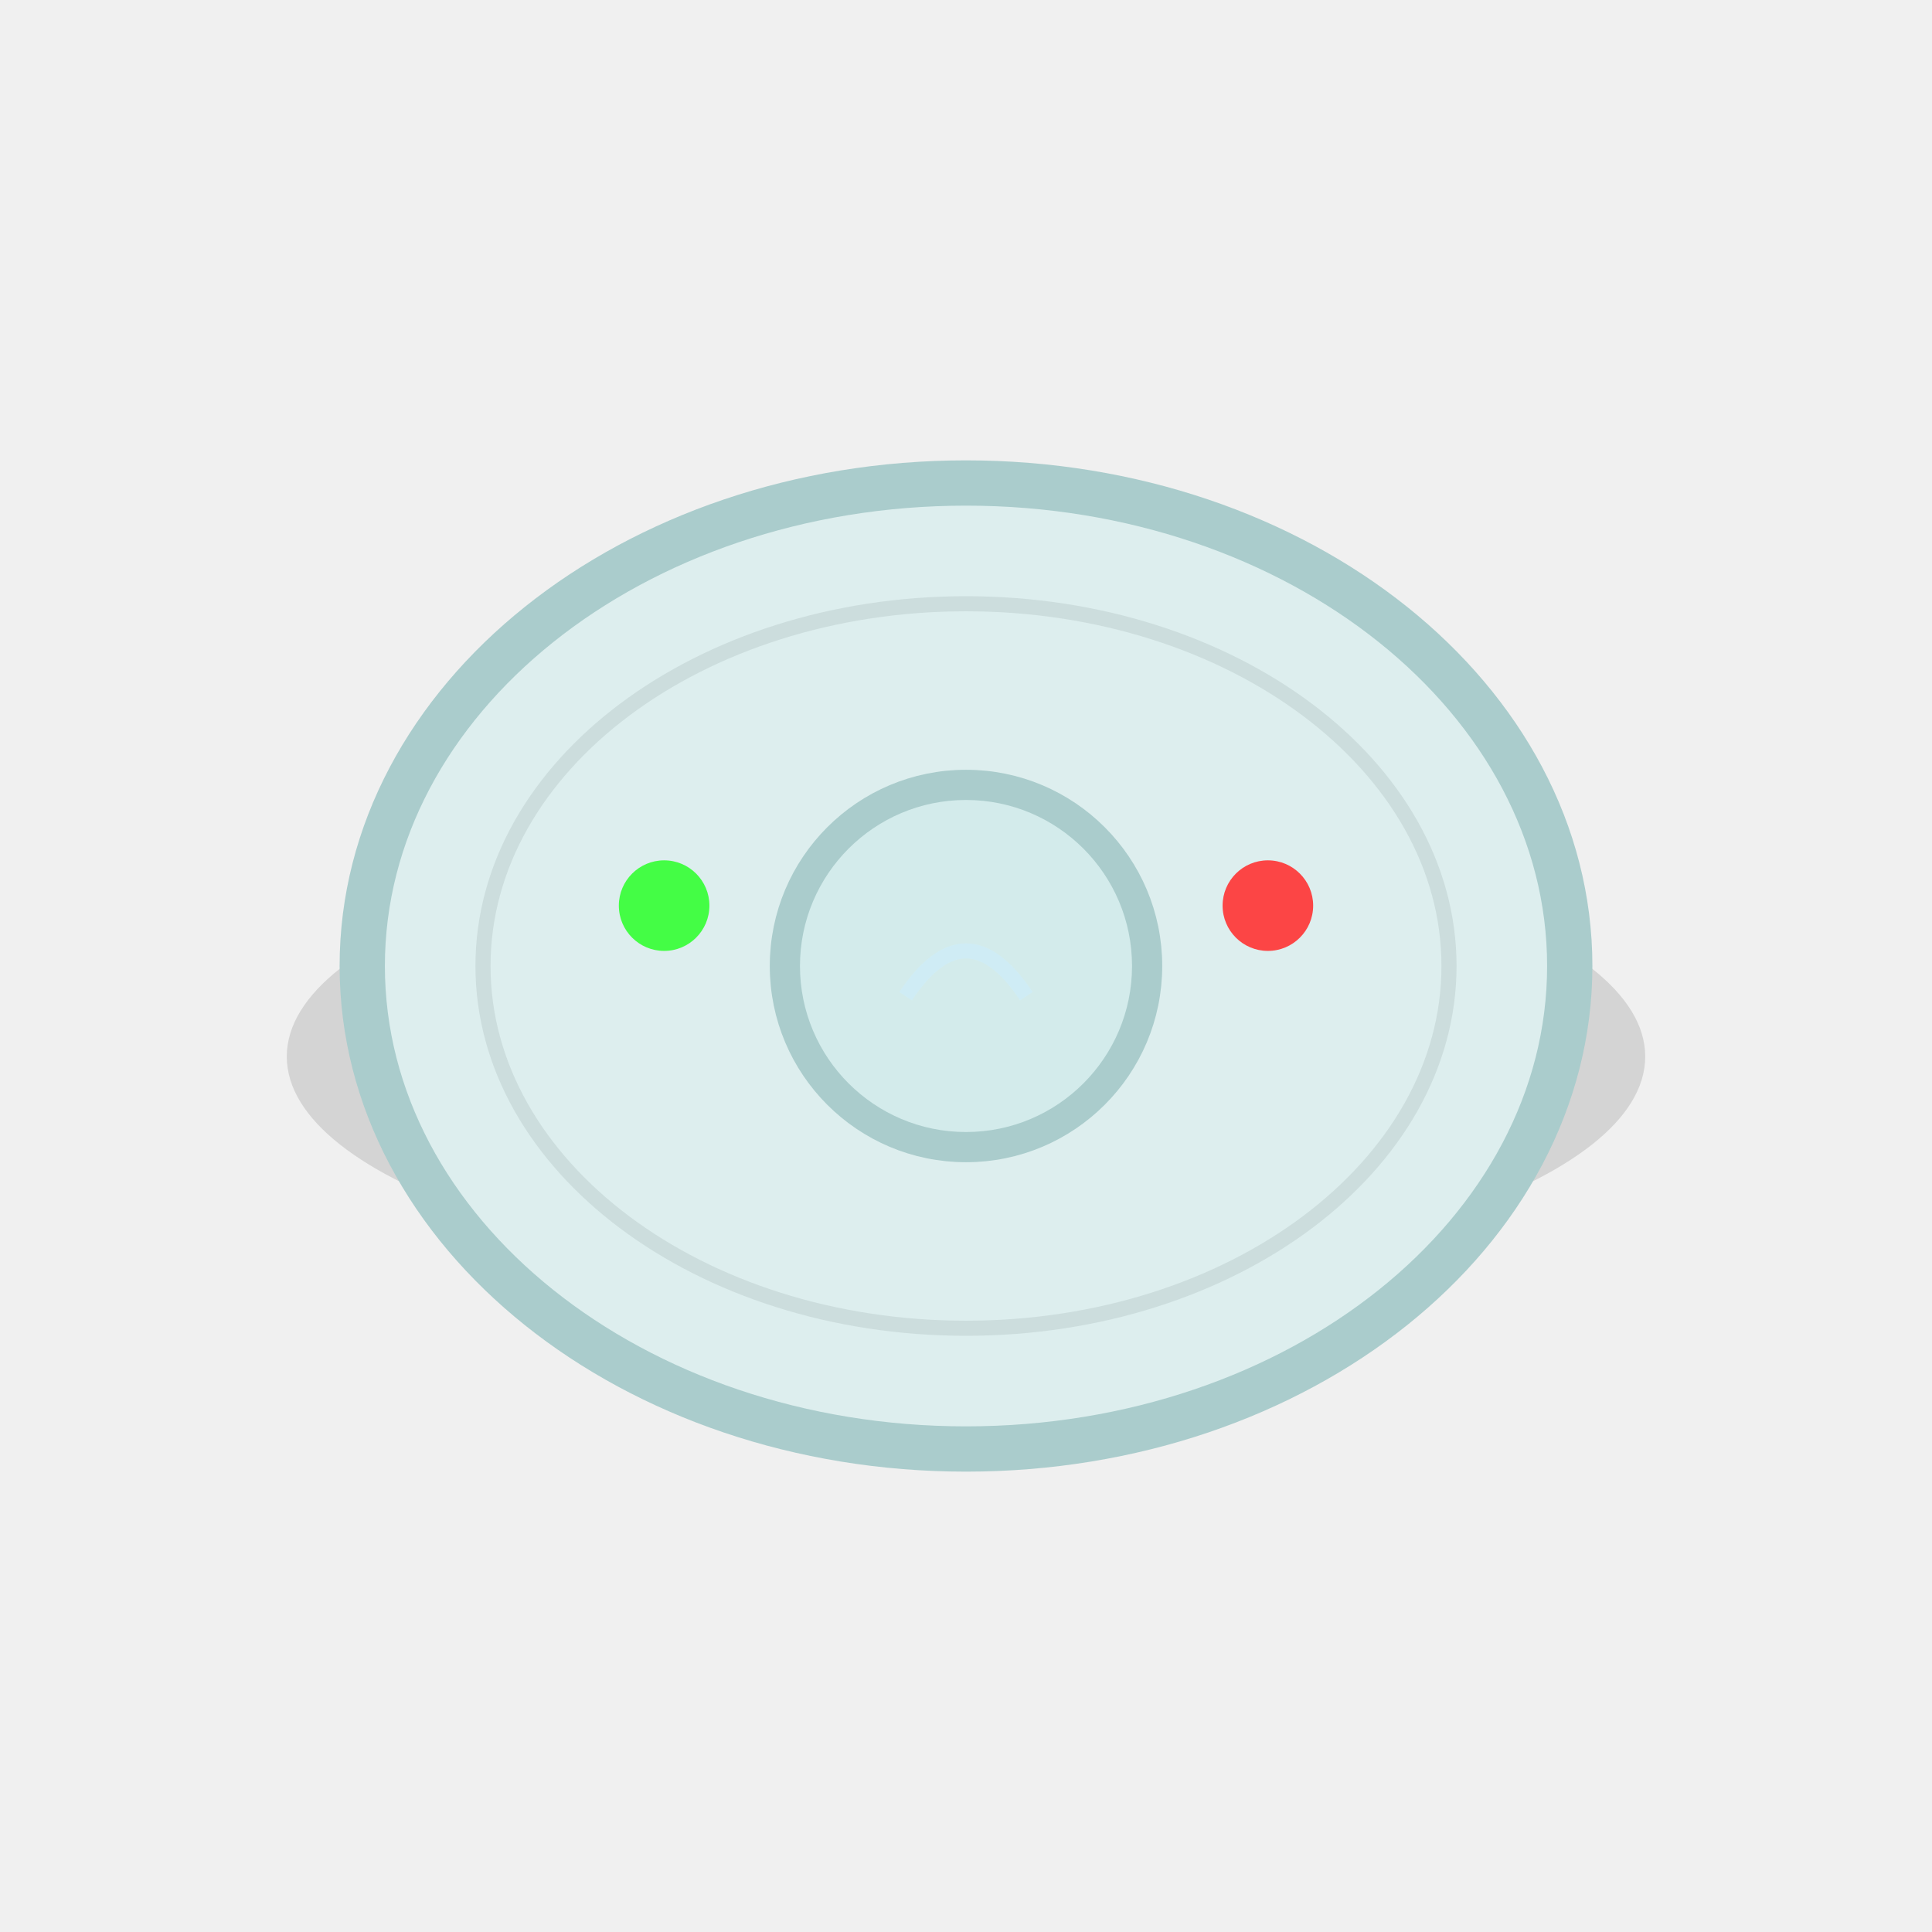
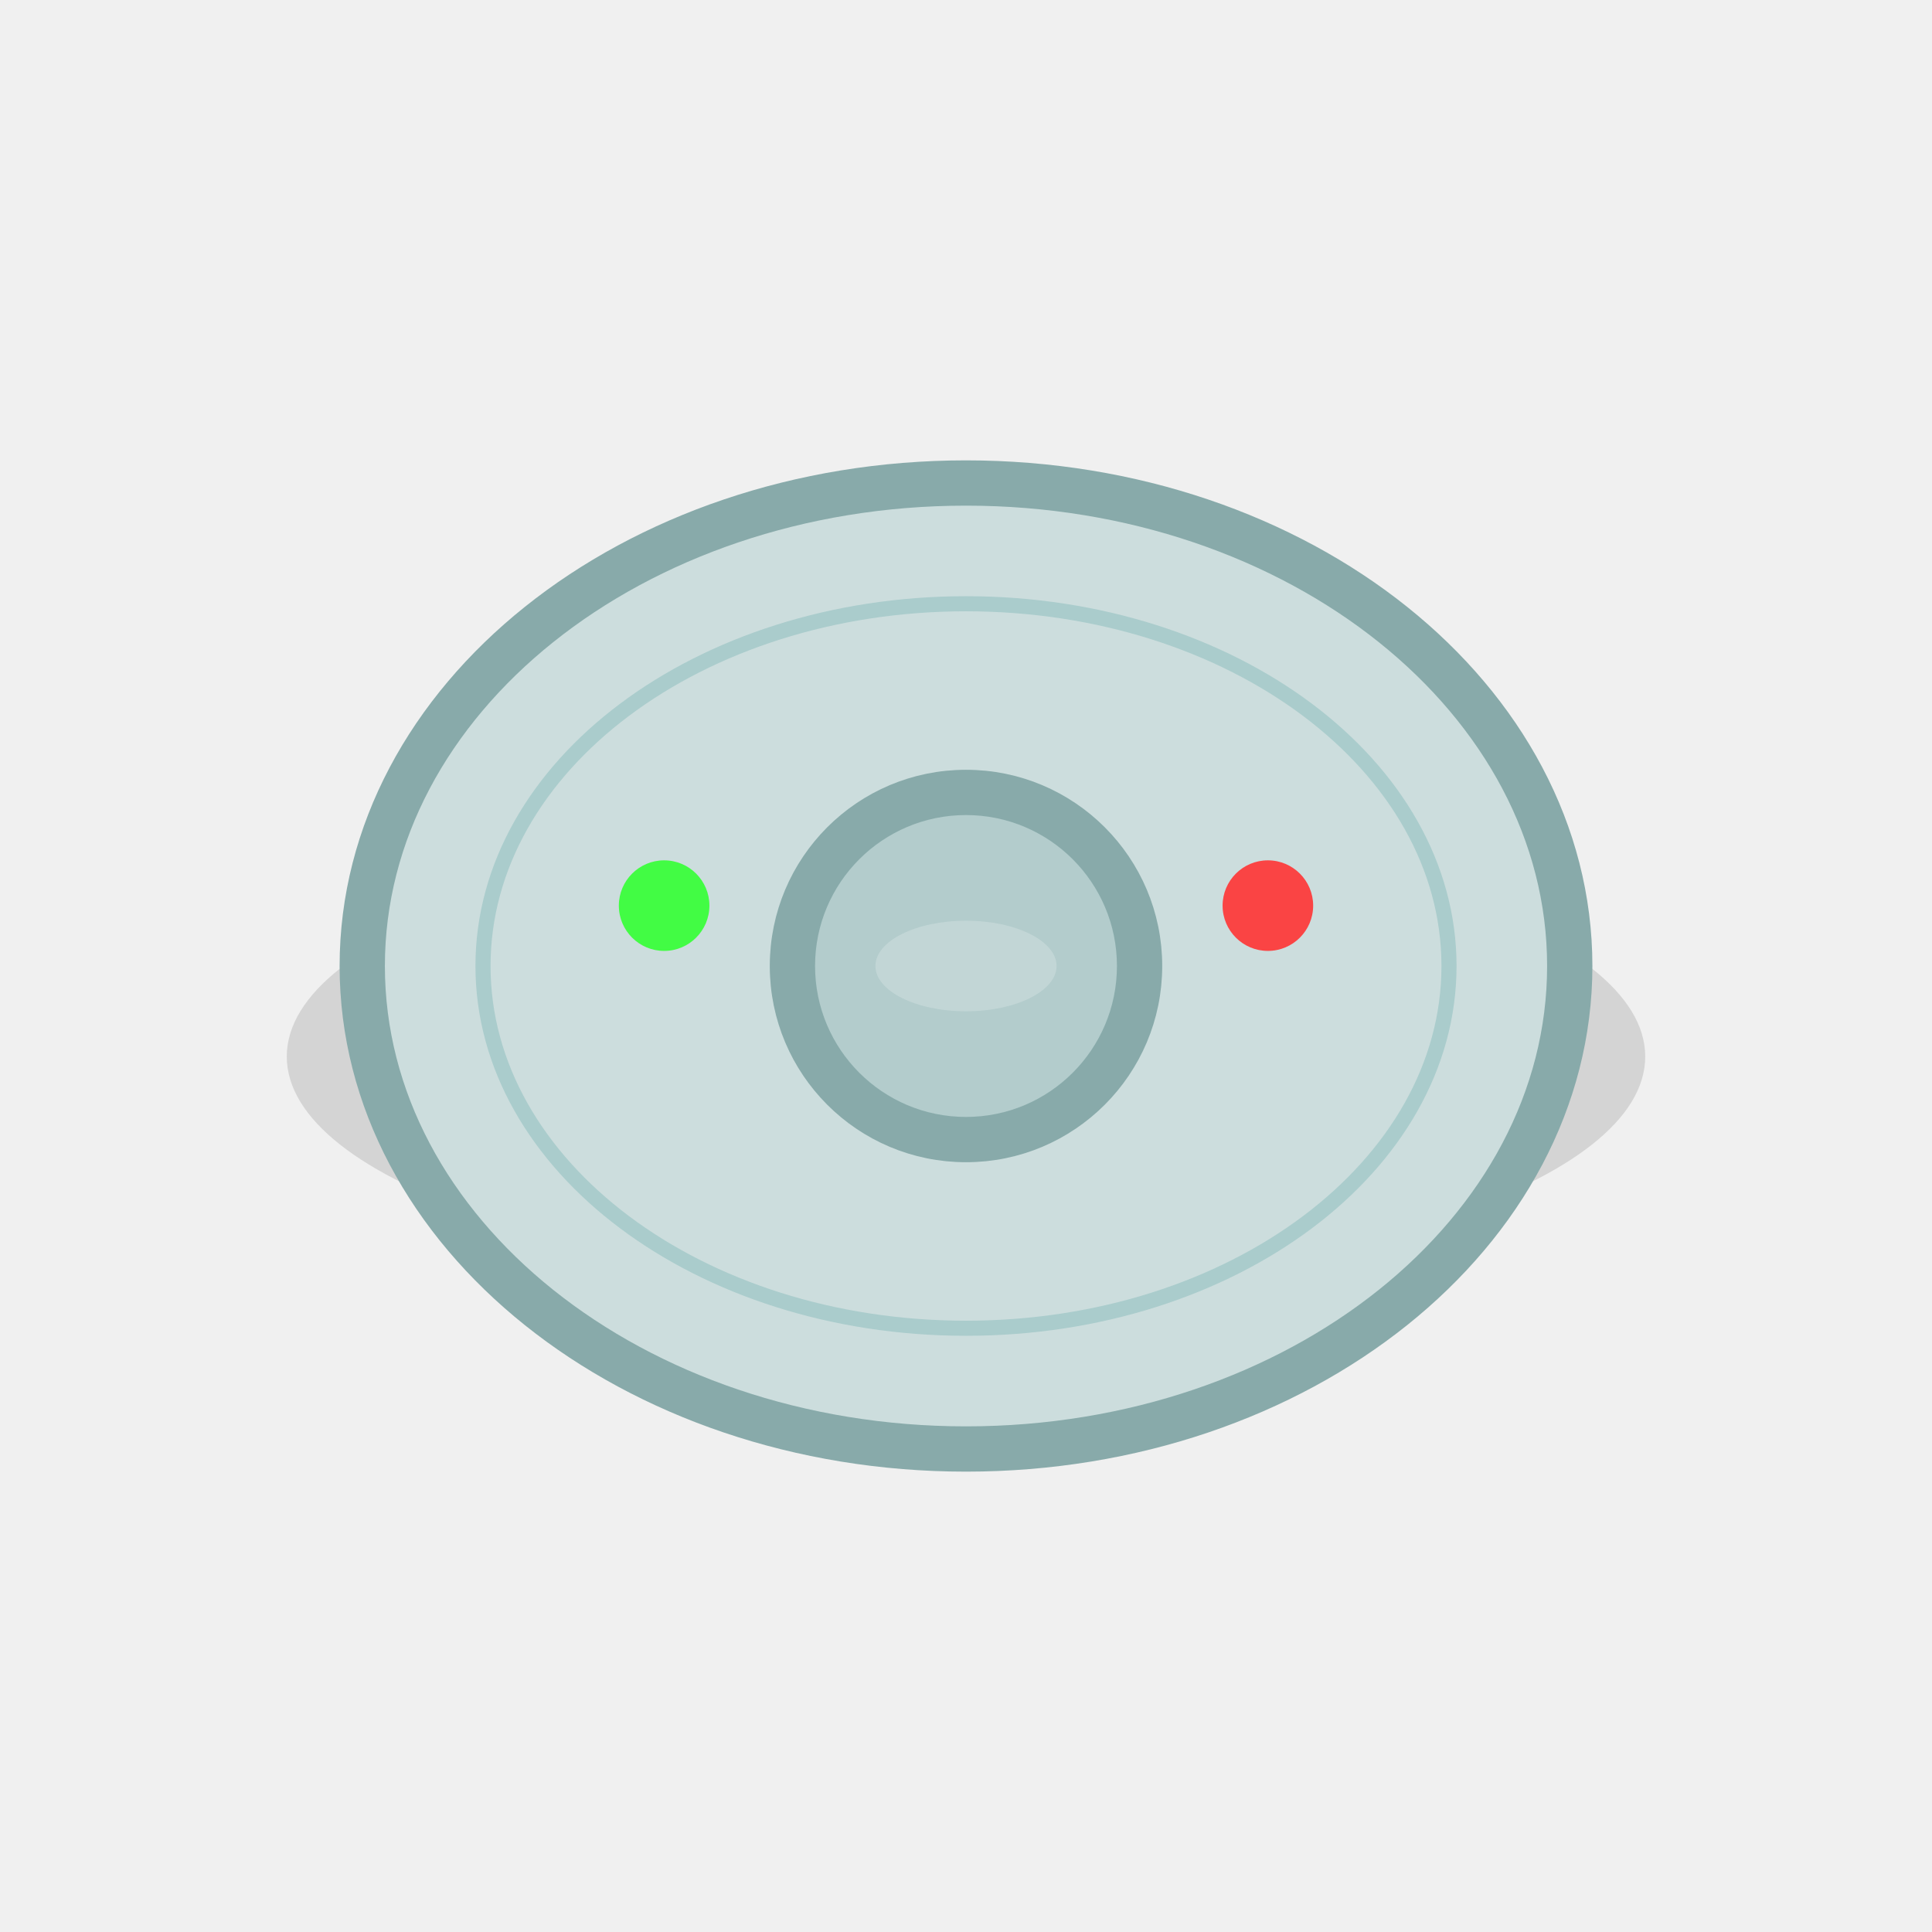
<svg xmlns="http://www.w3.org/2000/svg" viewBox="0 0 256 256" width="256" height="256">
  <ellipse cx="128" cy="140" rx="90" ry="30" fill="rgba(0,0,0,0.12)" />
-   <ellipse cx="128" cy="128" rx="80" ry="64" fill="#DDEEEE" stroke="#AACCCC" stroke-width="6" />
-   <ellipse cx="128" cy="128" rx="64" ry="48" fill="none" stroke="#CCDDDD" stroke-width="2" />
-   <circle cx="128" cy="128" r="24" fill="#AACCCC" stroke="#AACCCC" stroke-width="4" />
-   <circle cx="128" cy="128" r="22" fill="#EEFFFF" opacity="0.6" />
+   <ellipse cx="128" cy="128" rx="80" ry="64" fill="#CCDDDD" stroke="#88AAAA" stroke-width="6" />
+   <ellipse cx="128" cy="128" rx="64" ry="48" fill="none" stroke="#AACCCC" stroke-width="2" />
+   <circle cx="128" cy="128" r="24" fill="#88AAAA" stroke="#88AAAA" stroke-width="4" />
+   <circle cx="128" cy="128" r="20" fill="#DDEEEE" opacity="0.5" />
  <circle cx="88" cy="120" r="6" fill="#33FF33" opacity="0.9" />
  <circle cx="168" cy="120" r="6" fill="#FF3333" opacity="0.9" />
-   <path d="M120 132 Q128 120 136 132" fill="none" stroke="#CCEEFF" stroke-width="2" opacity="0.5" />
+   <ellipse cx="128" cy="128" rx="12" ry="6" fill="#FFFFFF" opacity="0.2" />
</svg>
